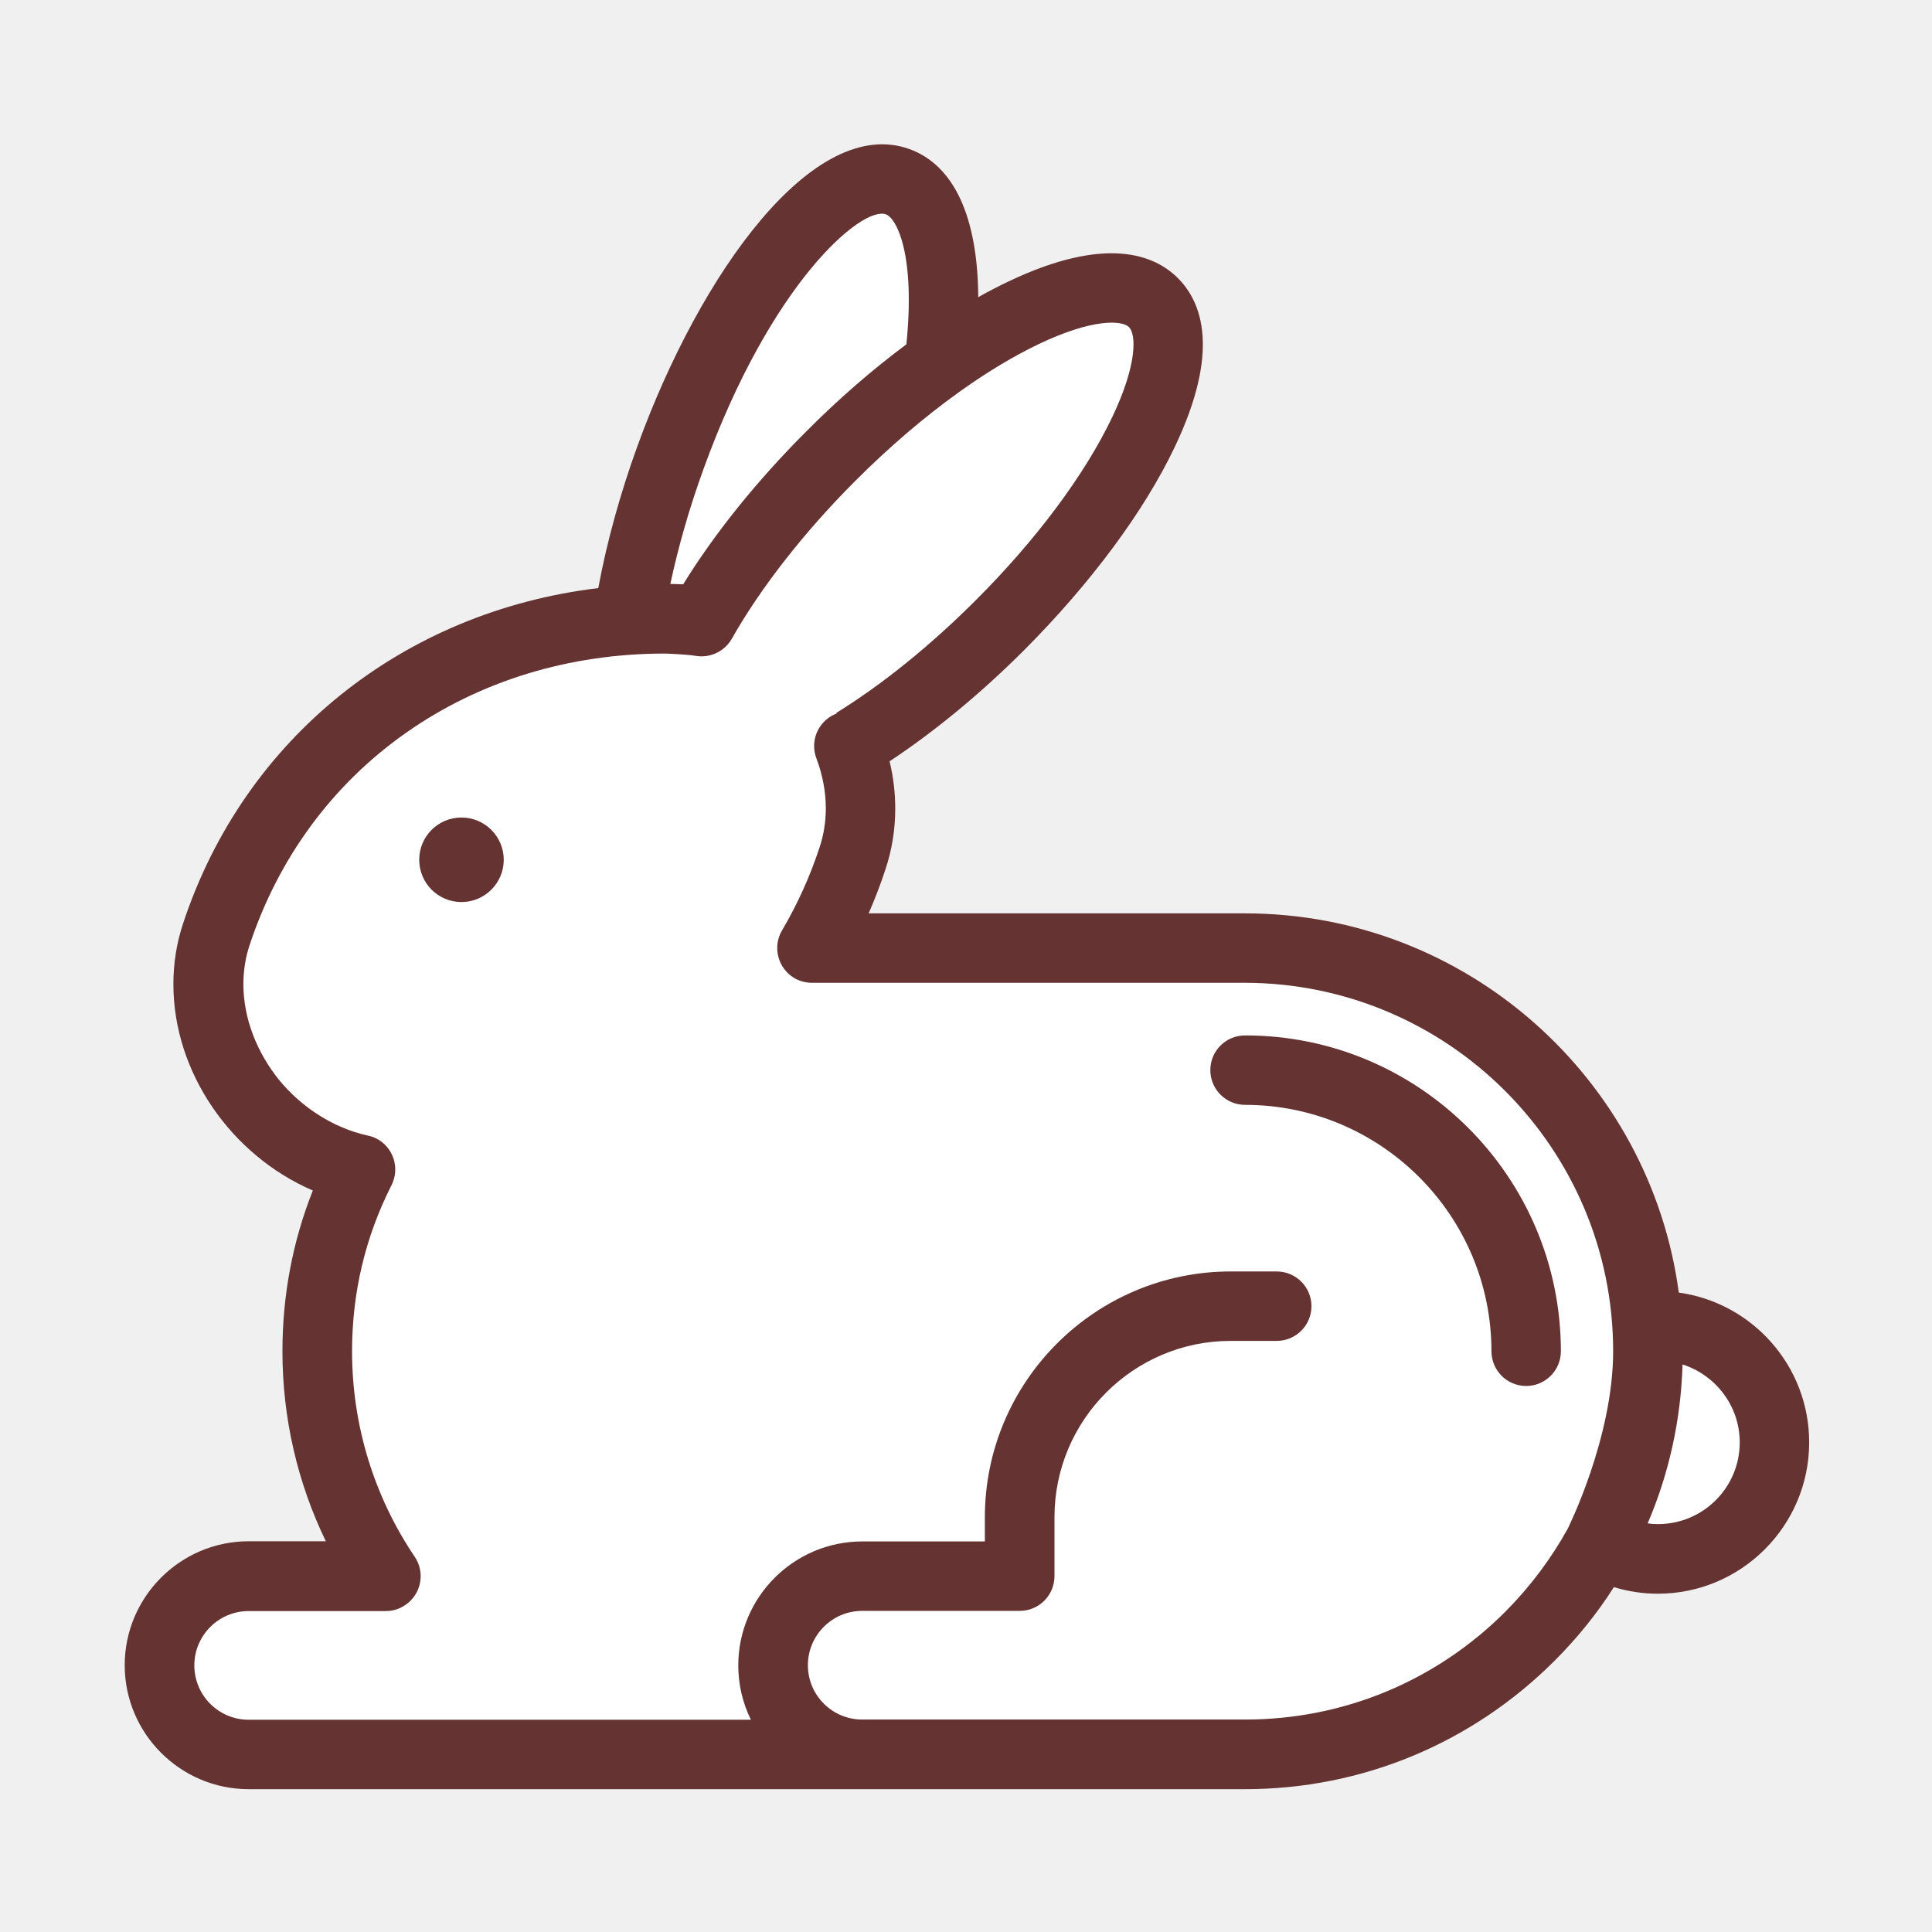
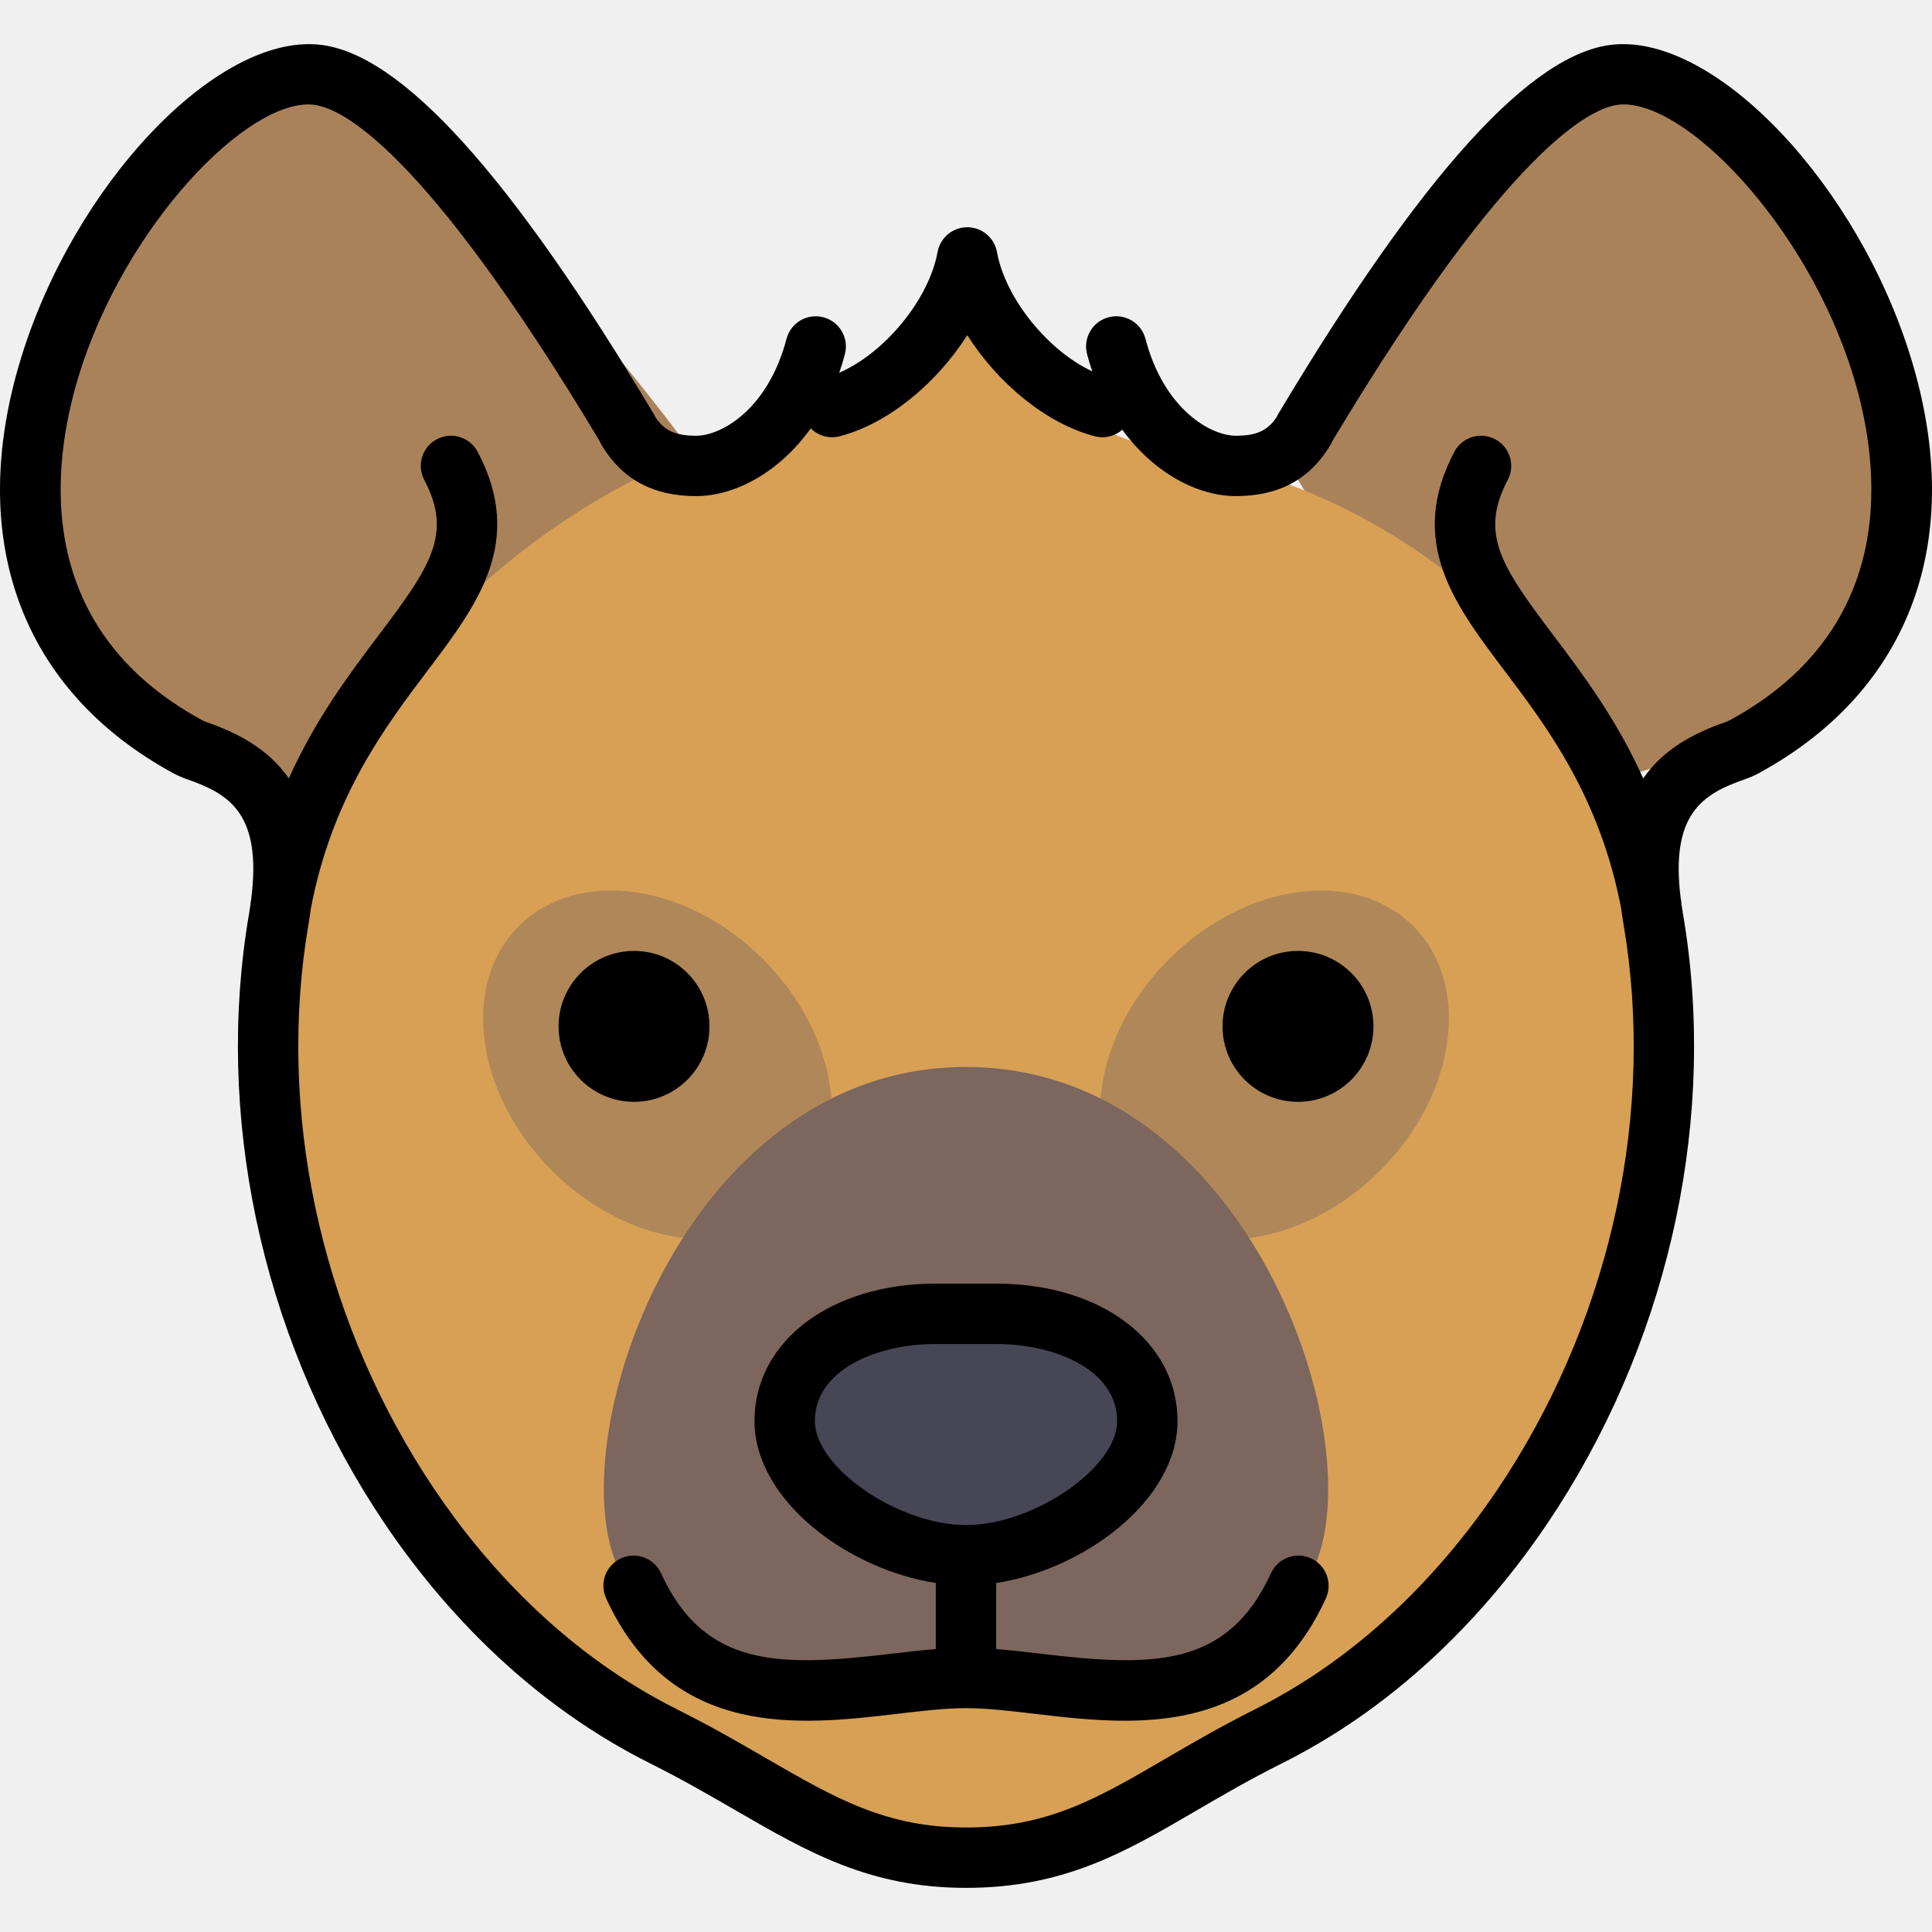
- <svg xmlns="http://www.w3.org/2000/svg" width="800px" height="800px" viewBox="0 0 1024 1024" class="icon" version="1.1">
-   <path d="M889.8 685.1c39 5.4 69.1 38.9 69.1 79.4 0 44.2-36 80.2-80.2 80.2-8 0-15.8-1.2-23.3-3.5-8.9 14-19.5 27.1-31.5 39.1-43.9 43.8-102.1 68-164.1 68h-528c-36.2 0-65.7-29.5-65.7-65.7s29.5-65.7 65.7-65.7h40.9c-15.1-31.2-23-65.5-23-100.7 0-29.6 5.4-58.2 16.1-85.2-43.3-18.7-73.9-62.5-73.9-109.4 0-11 1.7-21.9 5.2-32.3 32.5-98.3 116.8-165.2 220-177.6 4.5-24.3 11.6-50.1 20.8-75.4C371.3 144.3 431.4 60.8 482 79c23.7 8.6 36.2 36 36.5 78.5 5.5-3.1 10.9-5.9 16.2-8.4 51.1-24.3 77-14.3 89.6-1.7 12.7 12.7 22.7 38.5-1.7 89.6-16.3 34.2-44.6 72.3-79.7 107.5-23 23-47.5 43.2-71.4 59 2 8.3 3 16.7 3 25 0 11-1.7 21.9-5.2 32.3-2.6 8-5.6 15.7-8.9 23.3h199.4c117.5 0 214.8 87.7 230 201z" fill="#663333" />
-   <path d="M891.8 723.2c17.5 5.6 30.3 22 30.3 41.3 0 23.9-19.4 43.3-43.3 43.3-1.8 0-3.7-0.1-5.5-0.4 11.3-26.3 17.6-54.8 18.5-84.2z" fill="#FFFFFF" />
-   <path d="M855 716.2c0 45.7-23.8 93.5-24.1 94.1-8.8 15.9-19.9 30.7-33 43.9-36.9 36.9-85.9 57.2-138 57.2H457c-15.9 0-28.8-12.9-28.8-28.8s12.9-28.8 28.8-28.8h83.5c10.2 0 18.4-8.3 18.4-18.4v-31.3c0-51.5 41.9-93.4 93.4-93.4h24.4c10.2 0 18.4-8.3 18.4-18.4 0-10.2-8.3-18.4-18.4-18.4h-24.4c-71.8 0-130.3 58.4-130.3 130.3V817h-65c-36.2 0-65.7 29.5-65.7 65.7 0 10.3 2.4 20.1 6.7 28.8H131.8c-15.9 0-28.8-12.9-28.8-28.8s12.9-28.8 28.8-28.8h72.7c3.5 0 7.1-1 10.3-3.2 8.5-5.7 10.7-17.2 5-25.6-21.7-32.2-33.2-69.9-33.2-108.9 0-31 7-60.6 20.9-88 4.6-9.1 1-20.2-8.1-24.8-1.4-0.7-2.9-1.2-4.4-1.5-18.5-4.1-35.1-15-47-29.4-11.7-14.5-19-32.5-19-50.9 0-7.1 1.1-14.1 3.3-20.7 15.3-46.2 43.9-85.1 82.9-112.5 39.1-27.5 86.5-42 137.2-42 1.3 0 12.1 0.5 16.2 1.2 7.9 1.4 15.6-2.5 19.3-9.1 15.2-26.9 38.4-56.6 65.5-83.7 17.9-17.9 36.5-33.8 54.8-46.9 0.4-0.3 0.8-0.5 1.1-0.8 14.2-10.1 28.2-18.5 41.4-24.8 28.1-13.4 43.9-12.7 47.7-8.9 3.8 3.8 4.5 19.6-8.9 47.7-14.5 30.4-40.2 65-72.5 97.2-24 24-49.4 44.5-73.8 59.6l0.2 0.3c-7.4 2.8-11.9 9.8-11.9 17.2 0 2.2 0.4 4.4 1.2 6.5 3.3 8.8 5 17.7 5 26.5 0 7.1-1.1 14.1-3.3 20.7-5.1 15.5-11.8 30.3-19.9 44-5.2 8.8-2.2 20.1 6.5 25.3 2.9 1.7 6.2 2.5 9.3 2.5h229.4C767.5 521 855 608.6 855 716.2z" fill="#FFFFFF" />
-   <path d="M827.3 716.2c0 10.2-8.3 18.4-18.4 18.4-10.2 0-18.4-8.3-18.4-18.4 0-72-58.6-130.6-130.6-130.6-10.2 0-18.4-8.3-18.4-18.4 0-10.2 8.2-18.4 18.4-18.4 92.3-0.1 167.4 75 167.4 167.4z" fill="#663333" />
-   <path d="M469.5 113.6c5.9 2.1 15.7 21.8 10.9 68.9-17.9 13.3-35.9 28.9-53.1 46.2-26.3 26.3-48.6 54.1-65.2 81-1.8-0.1-6.3-0.2-6.8-0.2 4.2-19.7 10.1-40.3 17.5-60.7 35.9-99.3 84.1-139.7 96.7-135.2z" fill="#FFFFFF" />
-   <path d="M244.6 433.3c12.3 0 22.4 10 22.4 22.4 0 12.3-10 22.4-22.4 22.4-12.4 0-22.4-10-22.4-22.4 0-12.4 10-22.4 22.4-22.4z" fill="#663333" />
+ <svg xmlns="http://www.w3.org/2000/svg" height="800px" width="800px" version="1.1" id="Layer_1" viewBox="0 0 512 512" xml:space="preserve">
+   <path style="fill:#464655;" d="M256.001,435.958h-71.984c23.995,38.392,63.986,47.989,71.984,47.989  c7.998,0,47.989-9.598,71.984-47.989H256.001z" />
+   <g>
+     <path style="fill:#AA825A;" d="M182.015,117.92c0,0-69.914-95.173-101.596-90.721C36.991,33.303,2.201,102.807,8.88,150.329   c4.452,31.681,57.54,64.605,114.096,64.734L182.015,117.92z" />
+     <path style="fill:#AA825A;" d="M336.609,115.026c0,0,68.457-93.19,99.478-88.83c42.525,5.977,76.589,74.033,70.05,120.564   c-4.36,31.021-56.342,63.259-111.719,63.385L336.609,115.026z" />
+   </g>
+   <path style="fill:#D7A055;" d="M311.988,120.027c-27.477-5.198-45.157-20.163-55.988-51.812  c-9.331,33.816-24.639,39.985-51.989,45.813c-60.987,12.997-131.971,78.486-131.971,150.967c0,95.979,38.991,153.966,94.979,188.958  l88.98,38.353l95.979-41.352c48.489-34.492,87.981-89.98,87.981-185.959C439.959,192.514,385.972,134.024,311.988,120.027z" />
+   <g>
+     <ellipse transform="matrix(0.7071 -0.7071 0.7071 0.7071 -148.5162 205.8641)" style="fill:#B08758;" cx="174.242" cy="282.207" rx="39.589" ry="51.988" />
+     <ellipse transform="matrix(0.7071 0.7071 -0.7071 0.7071 298.489 -156.1761)" style="fill:#B08758;" cx="337.766" cy="282.22" rx="39.589" ry="51.988" />
+   </g>
+   <path style="fill:#7C665D;" d="M256.001,282.76c75.083,0,108.453,100.191,91.768,133.663c-21.07,42.27-63.09,25.463-91.768,25.463  c-28.678,0-70.697,16.806-91.768-25.463C147.547,382.951,180.917,282.76,256.001,282.76z" />
+   <circle cx="168.023" cy="271.999" r="19.996" />
+   <circle cx="343.984" cy="271.999" r="19.996" />
+   <path style="fill:#464655;" d="M304.056,376.606c-0.006,17.594-26.027,35.554-48.052,35.546v-0.005  c-22.024-0.009-48.061-17.983-48.055-35.576c0.007-17.594,18.033-28.41,40.057-28.401l16.017,0.006  C286.047,348.184,304.062,359.013,304.056,376.606z" />
+   <path d="M347.431,412.98c-4.015-1.841-8.763-0.077-10.603,3.938c-11.539,25.179-31.48,24.818-60.581,21.392  c-4.22-0.497-8.299-0.973-12.249-1.283V419.51c23.292-3.572,48.047-21.882,48.055-42.902c0.008-21.099-20.192-36.421-48.028-36.431  l-16.045-0.006c-27.823,0-48.022,15.307-48.03,36.396c-0.007,21.022,24.748,39.348,48.052,42.935v17.525  c-3.95,0.31-8.028,0.786-12.249,1.283c-29.103,3.426-49.04,3.786-60.58-21.392c-1.841-4.015-6.588-5.78-10.603-3.938  c-4.016,1.84-5.78,6.587-3.938,10.603c17.252,37.646,51.781,33.582,76.992,30.615c6.654-0.784,12.939-1.523,18.377-1.523  c5.438,0,11.723,0.74,18.378,1.523c7.315,0.86,15.414,1.814,23.648,1.814c20.145,0,41.097-5.707,53.343-32.429  C353.21,419.566,351.446,414.82,347.431,412.98z M215.945,376.574c0.005-13.396,16.119-20.405,32.056-20.405l16.017,0.006  c15.924,0.006,32.043,7.024,32.038,20.429c-0.005,12.302-21.881,27.412-39.792,27.55c-0.086-0.003-0.172-0.004-0.259-0.004  C238.03,404.142,215.941,388.937,215.945,376.574z" />
+   <path d="M506.442,94.948c-14.119-46.104-51.724-85.731-78.877-83.132c-21.601,2.064-50.654,34.082-88.817,97.885  c-0.175,0.293-0.33,0.595-0.465,0.903c-2.43,3.573-5.378,4.869-10.779,4.869c-6.656,0-19.042-6.974-23.946-25.687  c-1.12-4.273-5.49-6.827-9.765-5.71c-4.273,1.121-6.829,5.492-5.709,9.765c0.413,1.574,0.874,3.097,1.378,4.576  c-11.652-5.424-23.011-19.235-25.259-31.629c-0.007-0.041-0.02-0.079-0.028-0.119c-0.033-0.167-0.072-0.33-0.115-0.493  c-0.027-0.101-0.053-0.201-0.083-0.3c-0.044-0.142-0.093-0.281-0.145-0.42c-0.042-0.116-0.084-0.231-0.132-0.343  c-0.048-0.114-0.102-0.226-0.155-0.338c-0.061-0.128-0.122-0.255-0.189-0.38c-0.052-0.095-0.108-0.187-0.164-0.279  c-0.078-0.129-0.155-0.259-0.239-0.383c-0.061-0.089-0.126-0.175-0.19-0.263c-0.087-0.117-0.173-0.235-0.266-0.347  c-0.078-0.095-0.162-0.185-0.244-0.275c-0.086-0.095-0.171-0.191-0.262-0.282c-0.102-0.102-0.209-0.197-0.315-0.293  c-0.081-0.072-0.159-0.146-0.242-0.214c-0.122-0.101-0.249-0.195-0.376-0.289c-0.078-0.057-0.154-0.116-0.234-0.169  c-0.132-0.089-0.269-0.172-0.406-0.253c-0.086-0.051-0.171-0.104-0.259-0.152c-0.128-0.069-0.261-0.133-0.394-0.196  c-0.108-0.052-0.215-0.104-0.326-0.15c-0.113-0.048-0.23-0.091-0.347-0.134c-0.139-0.051-0.279-0.101-0.421-0.145  c-0.096-0.029-0.194-0.055-0.292-0.08c-0.167-0.044-0.334-0.085-0.505-0.118c-0.038-0.008-0.075-0.02-0.113-0.026  c-0.053-0.01-0.106-0.013-0.159-0.021c-0.17-0.028-0.341-0.051-0.513-0.067c-0.107-0.01-0.214-0.017-0.321-0.023  c-0.147-0.008-0.295-0.013-0.443-0.012c-0.136,0-0.271,0.004-0.405,0.011c-0.119,0.007-0.238,0.015-0.358,0.026  c-0.161,0.016-0.321,0.038-0.48,0.063c-0.059,0.01-0.117,0.012-0.176,0.023c-0.042,0.007-0.083,0.021-0.125,0.029  c-0.161,0.032-0.319,0.07-0.477,0.111c-0.107,0.028-0.213,0.056-0.318,0.088c-0.134,0.041-0.265,0.087-0.396,0.136  c-0.125,0.045-0.249,0.09-0.37,0.141c-0.104,0.044-0.205,0.093-0.307,0.142c-0.138,0.065-0.276,0.131-0.41,0.204  c-0.084,0.046-0.165,0.097-0.247,0.145c-0.141,0.084-0.281,0.168-0.416,0.26c-0.078,0.053-0.152,0.11-0.228,0.166  c-0.129,0.094-0.258,0.189-0.381,0.291c-0.083,0.069-0.162,0.143-0.242,0.215c-0.106,0.096-0.213,0.191-0.314,0.293  c-0.092,0.092-0.179,0.189-0.266,0.286c-0.081,0.089-0.163,0.177-0.24,0.27c-0.095,0.114-0.183,0.234-0.271,0.354  c-0.063,0.084-0.126,0.167-0.186,0.255c-0.086,0.127-0.165,0.259-0.244,0.391c-0.054,0.091-0.109,0.18-0.159,0.271  c-0.068,0.126-0.131,0.257-0.193,0.387c-0.052,0.11-0.105,0.219-0.152,0.331c-0.048,0.114-0.091,0.231-0.134,0.348  c-0.051,0.139-0.1,0.276-0.143,0.416c-0.03,0.101-0.057,0.201-0.083,0.303c-0.043,0.163-0.082,0.326-0.115,0.492  c-0.008,0.041-0.021,0.079-0.028,0.119c-2.299,12.677-14.131,26.838-26.057,31.988c0.553-1.591,1.061-3.232,1.507-4.935  c1.12-4.273-1.437-8.644-5.709-9.765c-4.276-1.121-8.645,1.437-9.765,5.71c-4.904,18.713-17.29,25.687-23.947,25.687  c-5.397,0-8.344-1.294-10.774-4.863c-0.135-0.311-0.292-0.614-0.468-0.909c-38.165-63.803-67.216-95.822-88.818-97.885  C57.288,9.218,19.677,48.843,5.558,94.948c-14.67,47.903,0.019,87.972,40.302,109.932c1.136,0.619,2.369,1.159,3.772,1.649  c10.975,3.836,19.825,8.966,16.949,31.675c-0.023,0.126-0.05,0.249-0.073,0.375c-0.065,0.354-0.098,0.707-0.116,1.058  c-0.12,0.835-0.252,1.689-0.403,2.57c-9.044,52.906,3.022,110.209,33.106,157.214c13.438,20.996,37.053,49.823,73.238,67.916  c8.415,4.207,15.63,8.382,22.607,12.42c19.054,11.026,35.509,20.548,61.06,20.548c25.953,0,42.175-9.466,60.957-20.427  c6.986-4.077,14.21-8.292,22.71-12.542c36.185-18.093,59.8-46.92,73.238-67.916c30.082-47.006,42.15-104.308,33.106-157.214  c-0.149-0.871-0.28-1.716-0.399-2.541c-0.017-0.36-0.05-0.722-0.117-1.087c-0.026-0.142-0.056-0.278-0.083-0.42  c-2.857-22.671,5.989-27.795,16.956-31.629c1.401-0.49,2.634-1.03,3.772-1.65C506.423,182.919,521.113,142.851,506.442,94.948z   M458.485,190.833c-0.362,0.197-0.832,0.397-1.396,0.595c-7.861,2.749-16.098,6.872-21.62,14.852  c-7.171-15.907-16.211-27.88-24.043-38.246c-13.638-18.05-19.352-26.628-11.862-40.833c2.061-3.907,0.563-8.745-3.344-10.806  c-3.907-2.06-8.745-0.563-10.806,3.345c-12.546,23.796-0.017,40.379,13.249,57.936c11.301,14.957,25.34,33.55,30.978,63.174  c0.171,1.318,0.365,2.659,0.603,4.049c8.381,49.029-2.849,102.206-30.811,145.897c-12.353,19.303-33.993,45.768-66.918,62.23  c-8.962,4.481-16.749,9.025-23.62,13.034c-18.151,10.593-31.266,18.246-52.893,18.246c-21.255,0-34.591-7.717-53.047-18.398  c-6.85-3.964-14.615-8.457-23.466-12.882c-32.927-16.463-54.565-42.929-66.918-62.231c-27.962-43.69-39.192-96.868-30.811-145.897  c0.235-1.377,0.427-2.705,0.598-4.011c5.633-29.645,19.681-48.248,30.986-63.212c13.266-17.557,25.795-34.14,13.248-57.936  c-2.061-3.908-6.896-5.406-10.806-3.345c-3.907,2.061-5.405,6.897-3.344,10.806c7.489,14.205,1.776,22.783-11.862,40.833  c-7.832,10.366-16.872,22.339-24.044,38.249c-5.523-7.982-13.76-12.105-21.621-14.854c-0.566-0.198-1.037-0.398-1.397-0.595  c-45.178-24.628-39.856-67.712-32.663-91.202c12.252-40.009,44.88-73.523,62.059-71.892c7.196,0.688,28.965,10.764,75.95,89.07  c0.153,0.378,0.336,0.747,0.549,1.103c5.457,9.122,13.66,13.557,25.08,13.557c10.097,0,21.881-6.108,30.364-17.951  c1.48,1.479,3.499,2.357,5.643,2.357c0.662,0,1.334-0.083,2.005-0.255c12.829-3.312,25.707-14.015,33.831-26.789  c8.123,12.774,21.001,23.477,33.831,26.789c0.671,0.173,1.343,0.255,2.005,0.255c1.959,0,3.806-0.744,5.242-1.996  c8.462,11.601,20.102,17.589,30.094,17.589c11.42,0,19.625-4.435,25.08-13.557c0.212-0.354,0.394-0.72,0.546-1.094  c46.986-78.308,68.758-88.392,75.955-89.078c17.146-1.638,49.807,31.882,62.059,71.892  C498.34,123.121,503.663,166.205,458.485,190.833z" />
</svg>
